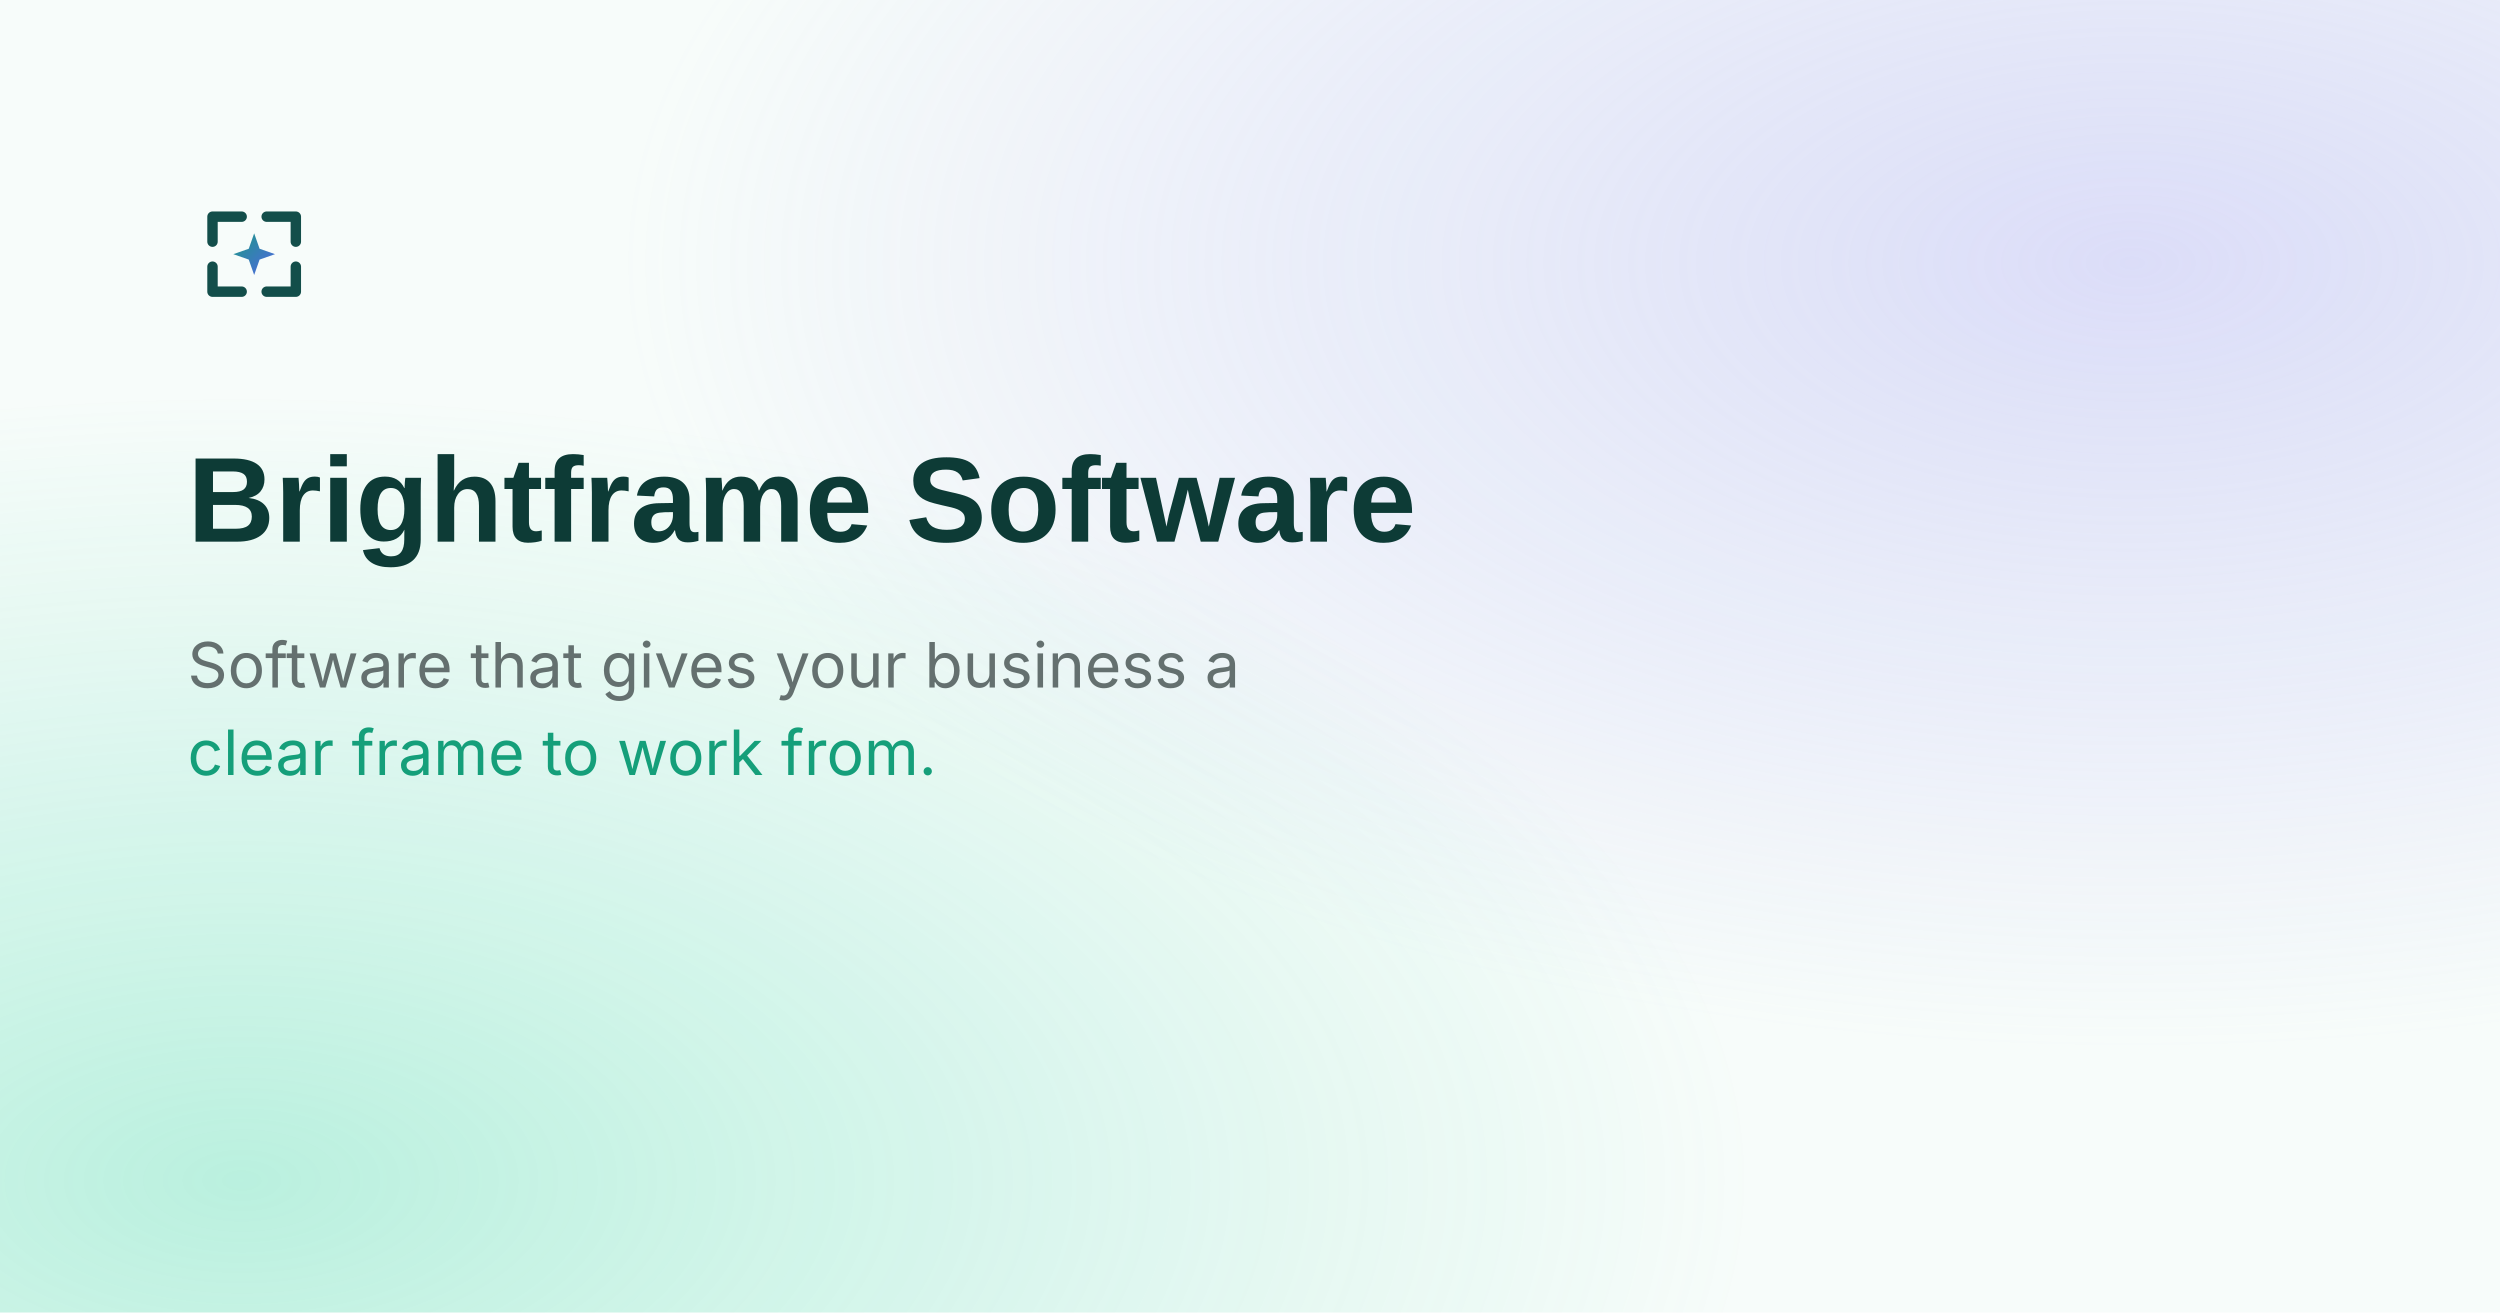
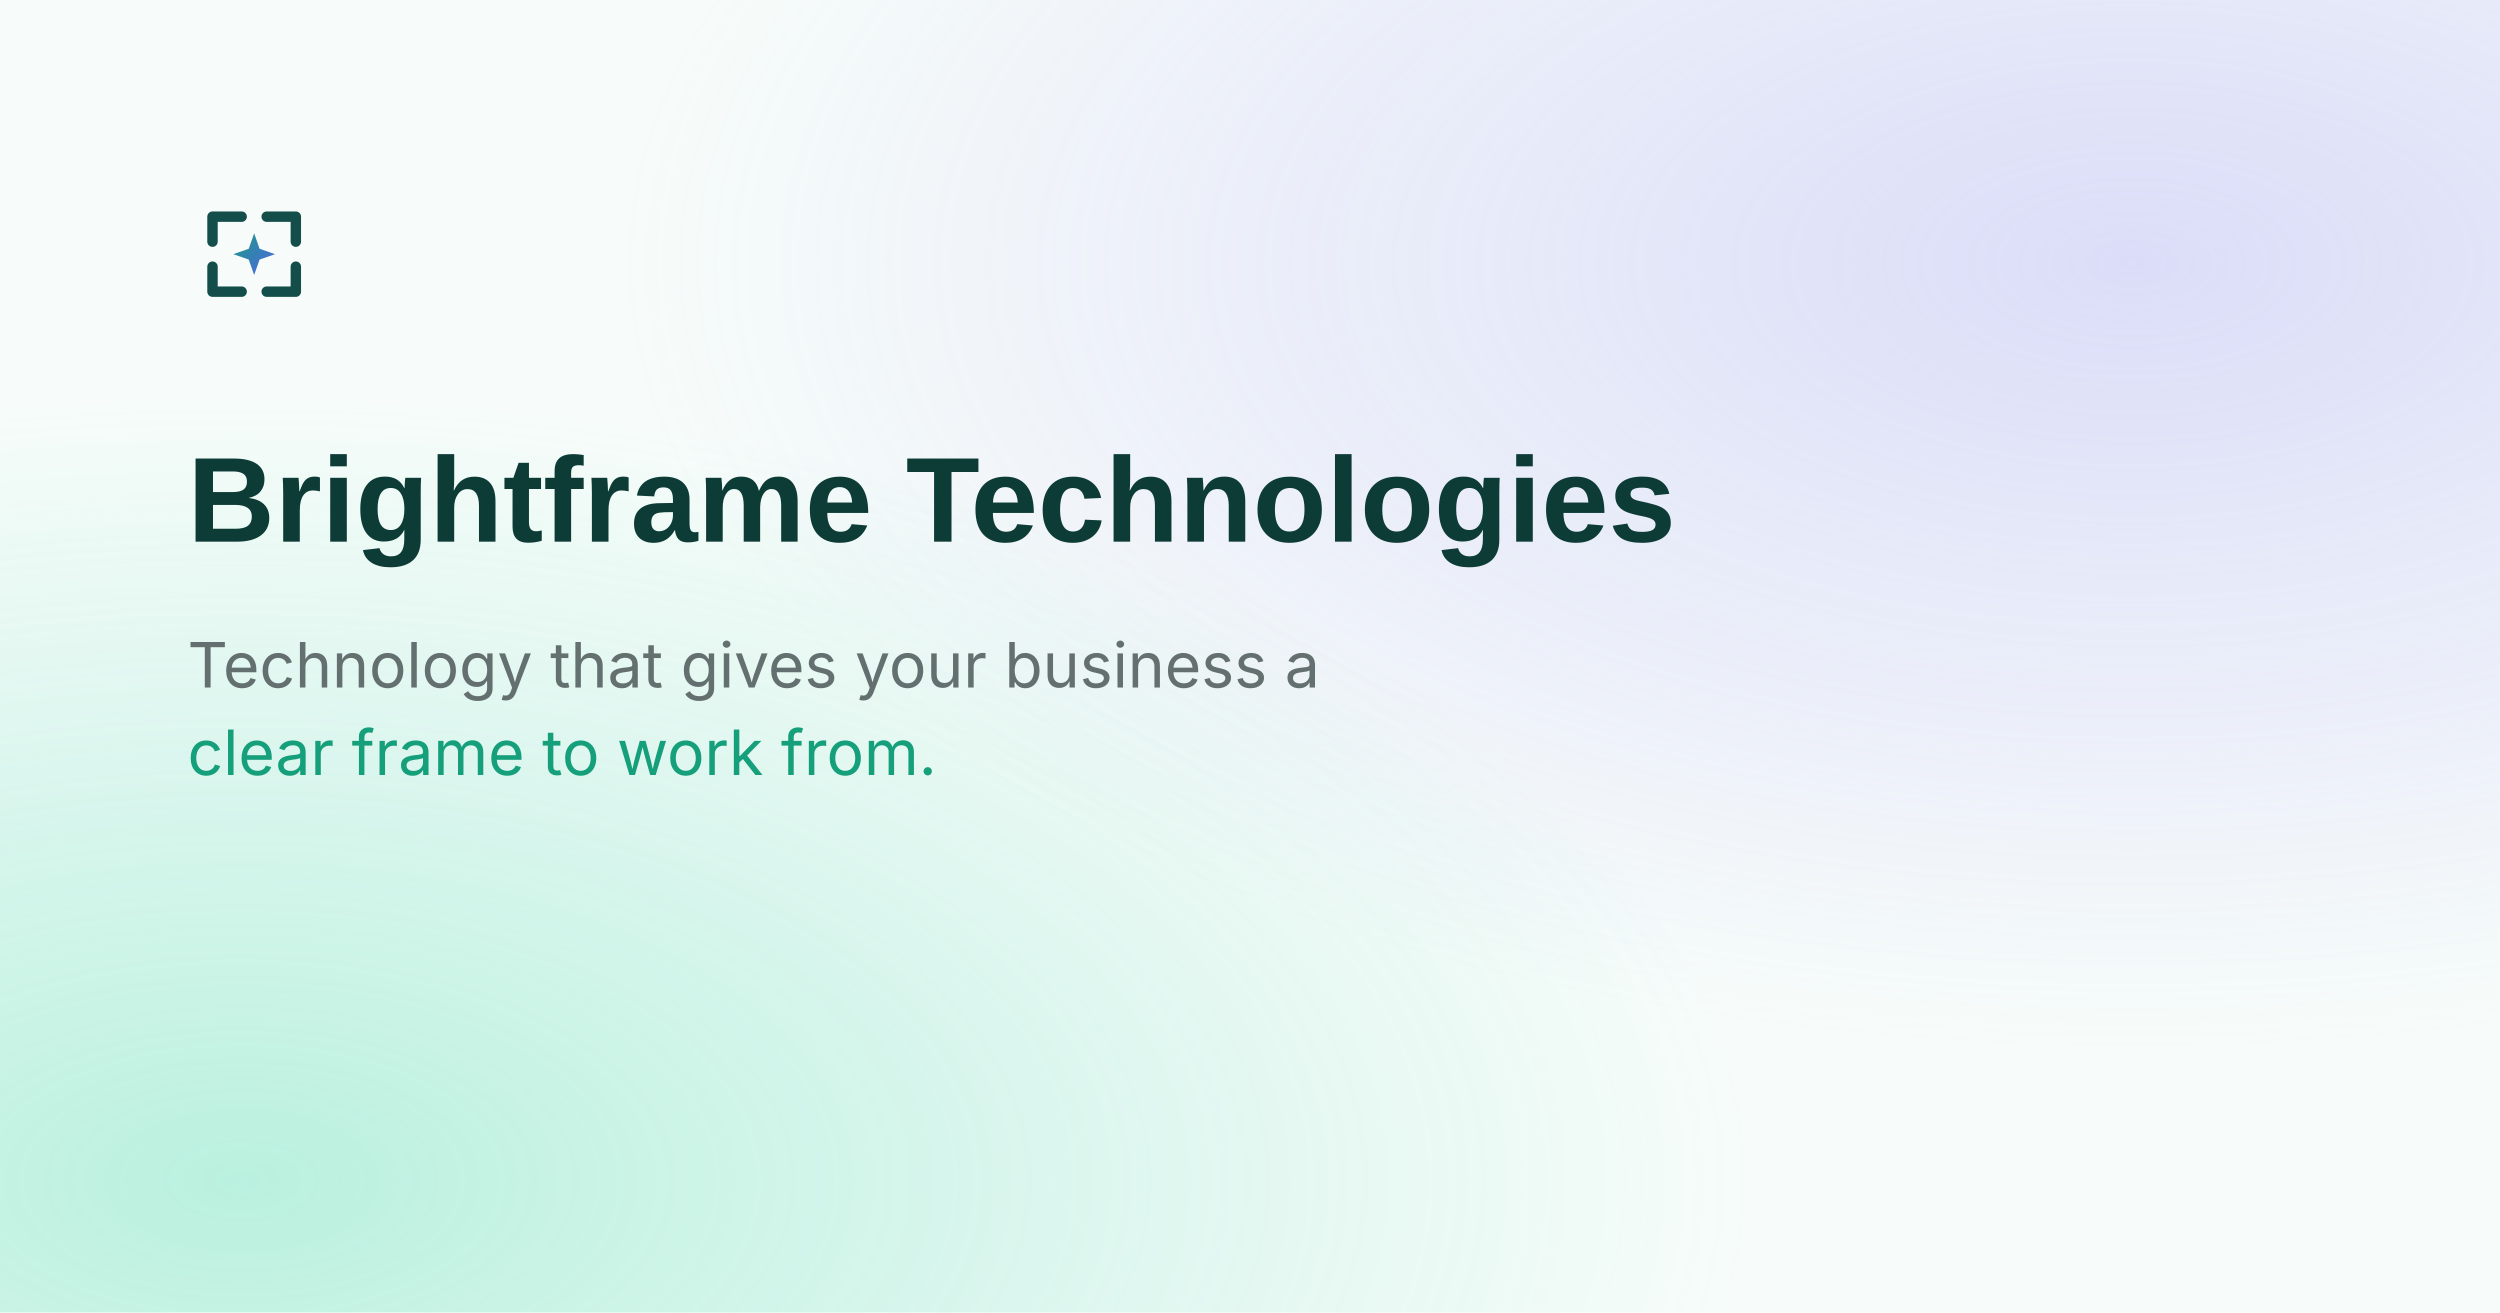
<svg xmlns="http://www.w3.org/2000/svg" width="1200" height="630" viewBox="0 0 1200 630">
  <defs>
    <radialGradient id="g1" cx="85%" cy="20%" r="60%">
      <stop offset="0%" stop-color="#A8A4F4" stop-opacity="0.35" />
      <stop offset="100%" stop-color="#A8A4F4" stop-opacity="0" />
    </radialGradient>
    <radialGradient id="g2" cx="10%" cy="90%" r="60%">
      <stop offset="0%" stop-color="#2DD4A0" stop-opacity="0.30" />
      <stop offset="100%" stop-color="#2DD4A0" stop-opacity="0" />
    </radialGradient>
    <linearGradient id="logoSparkOg" x1="10" y1="10" x2="22" y2="22" gradientUnits="userSpaceOnUse">
      <stop offset="0" stop-color="#159F7A" />
      <stop offset="1" stop-color="#5660EF" />
    </linearGradient>
  </defs>
  <rect width="1200" height="630" fill="#F7FCFA" />
  <rect width="1200" height="630" fill="url(#g1)" />
  <rect width="1200" height="630" fill="url(#g2)" />
  <g transform="translate(90,90) scale(2)">
    <path d="M6 13 L6 7 L13 7" stroke="#134E4A" stroke-width="2.5" fill="none" stroke-linecap="round" stroke-linejoin="round" />
    <path d="M19 7 L26 7 L26 13" stroke="#134E4A" stroke-width="2.5" fill="none" stroke-linecap="round" stroke-linejoin="round" />
    <path d="M6 19 L6 25 L13 25" stroke="#134E4A" stroke-width="2.5" fill="none" stroke-linecap="round" stroke-linejoin="round" />
    <path d="M26 19 L26 25 L19 25" stroke="#134E4A" stroke-width="2.5" fill="none" stroke-linecap="round" stroke-linejoin="round" />
    <path d="M16 11 L17.3 14.7 L21 16 L17.3 17.3 L16 21 L14.7 17.3 L11 16 L14.7 14.7 Z" fill="url(#logoSparkOg)" />
  </g>
-   <text x="90" y="260" font-family="Space Grotesk, Arial, sans-serif" font-size="58" font-weight="700" fill="#0D3B36">Brightframe Software</text>
-   <text x="90" y="330" font-family="Inter, Arial, sans-serif" font-size="30" fill="#64706F">Software that gives your business a</text>
+   <text x="90" y="260" font-family="Space Grotesk, Arial, sans-serif" font-size="58" font-weight="700" fill="#0D3B36">Brightframe Technologies</text>
+   <text x="90" y="330" font-family="Inter, Arial, sans-serif" font-size="30" fill="#64706F">Technology that gives your business a</text>
  <text x="90" y="372" font-family="Inter, Arial, sans-serif" font-size="30" fill="#159F7A">clear frame to work from.</text>
</svg>
